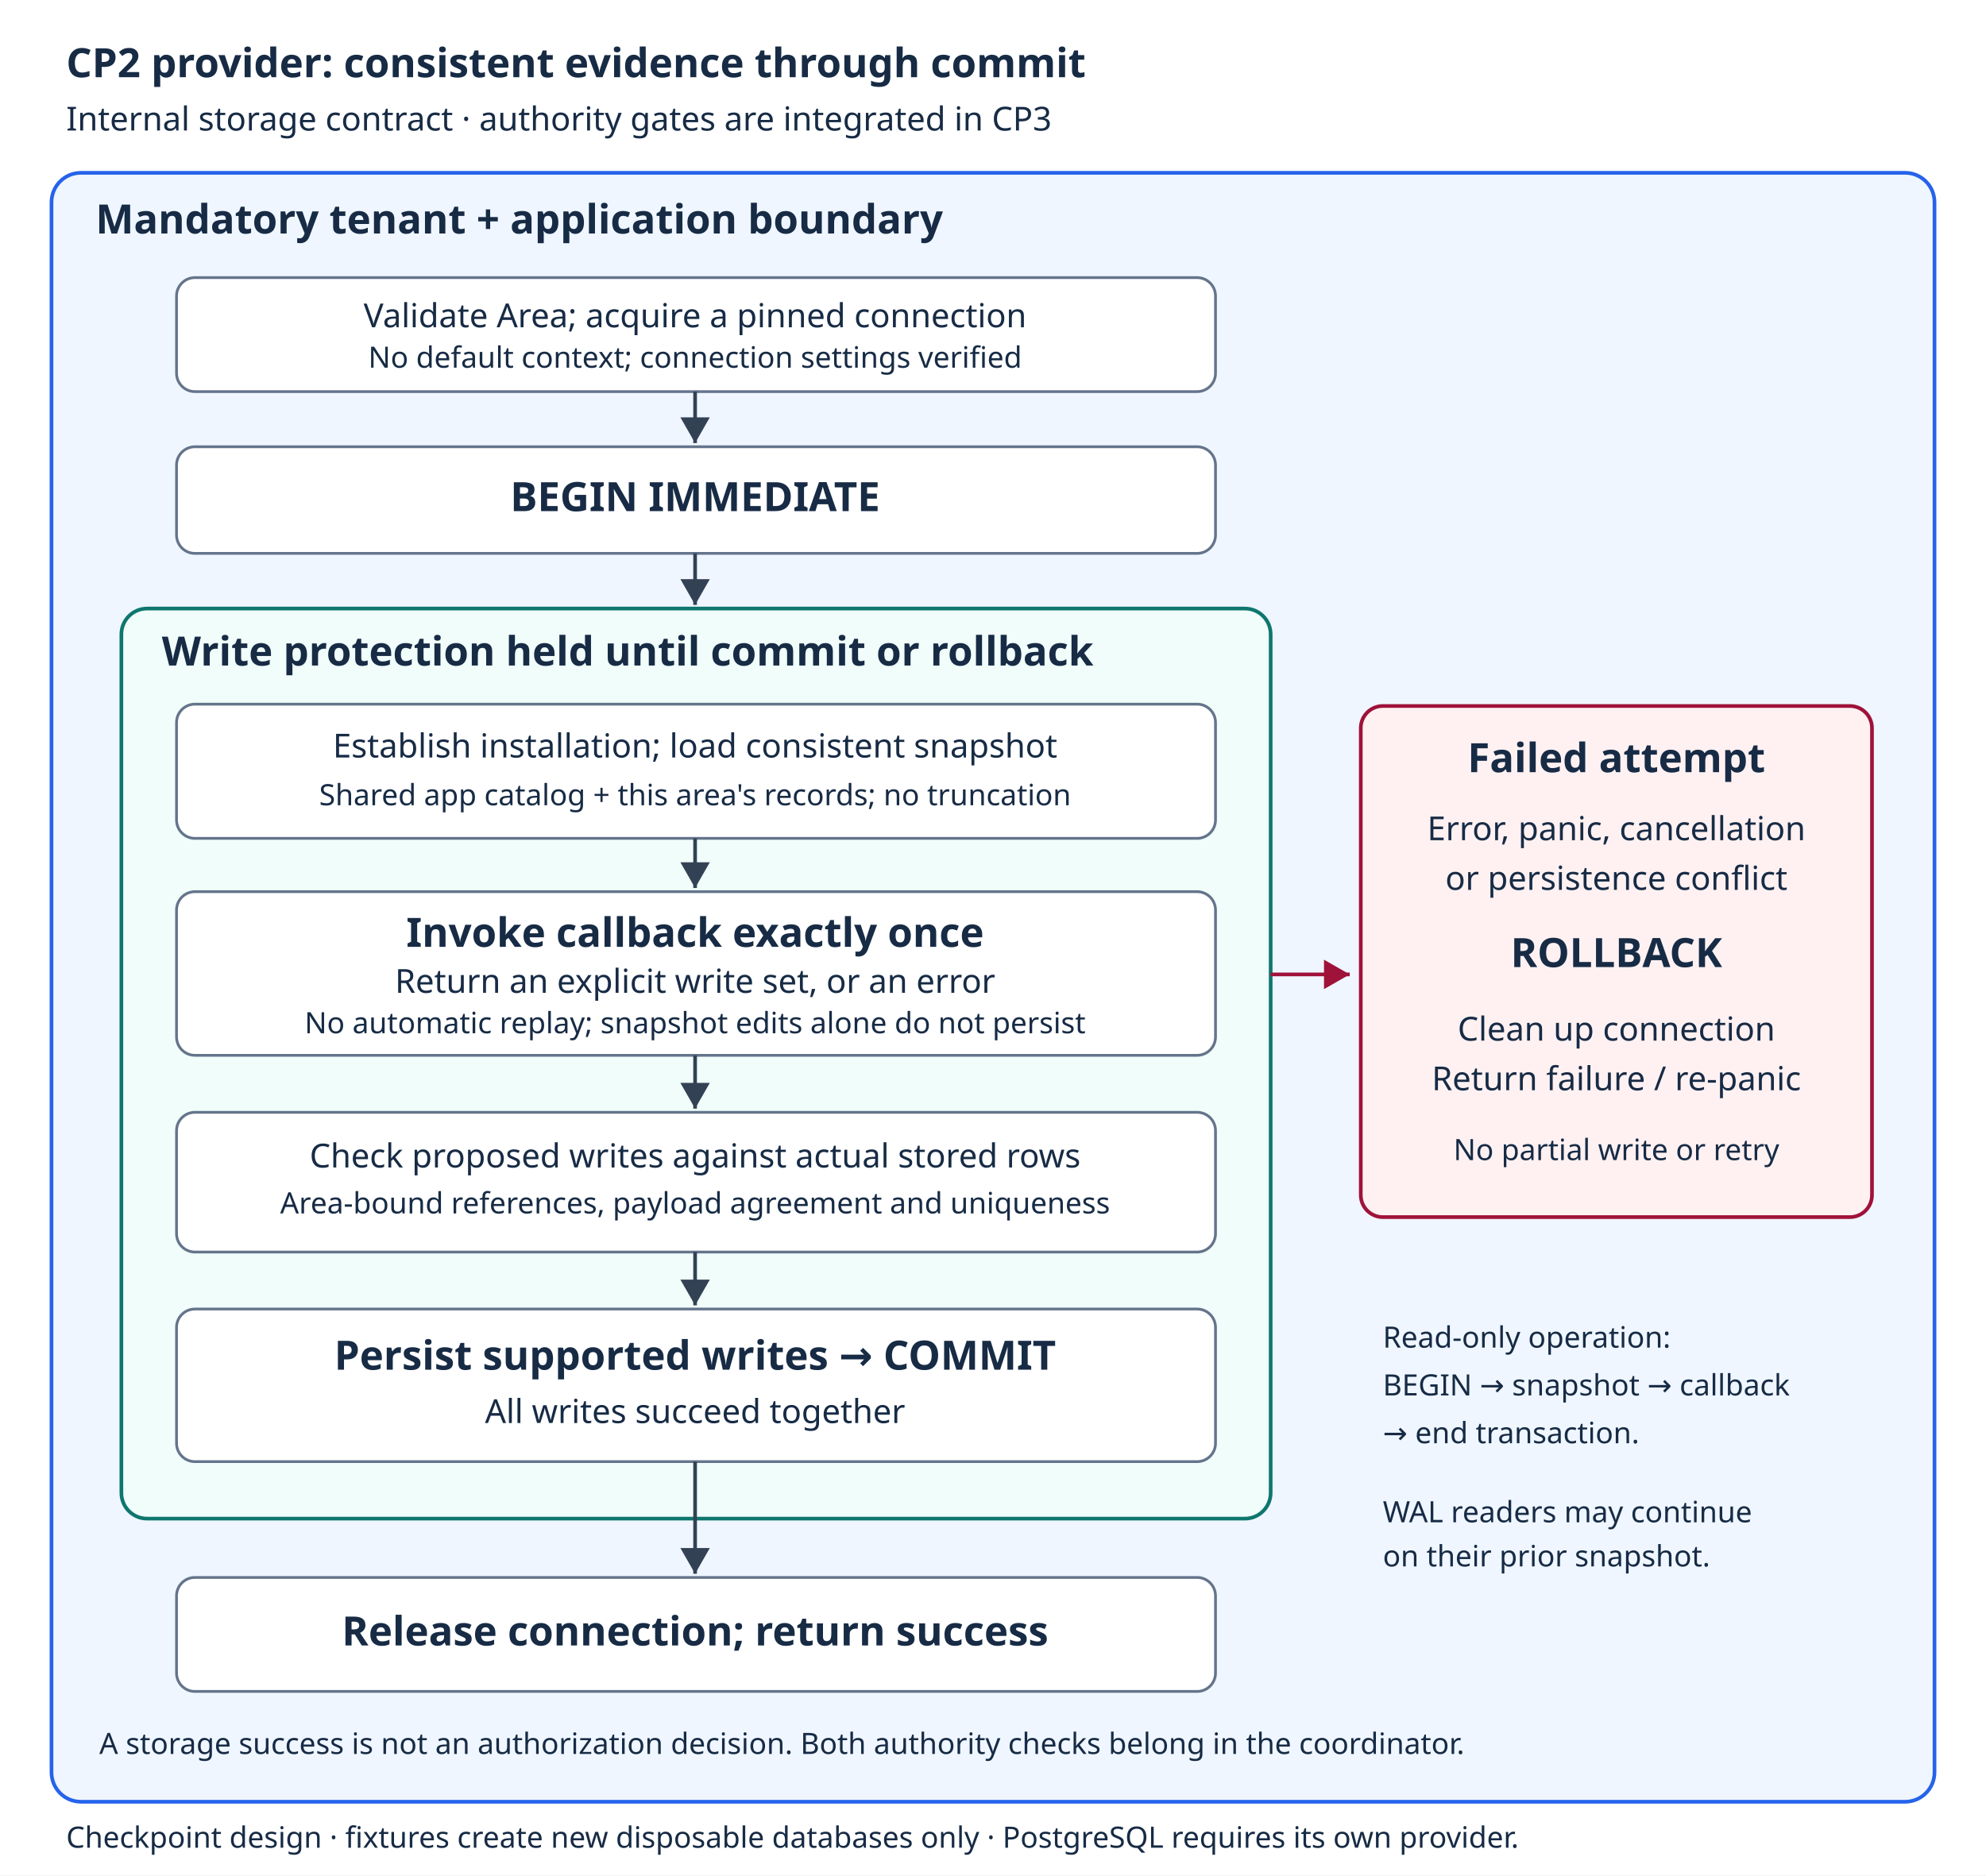
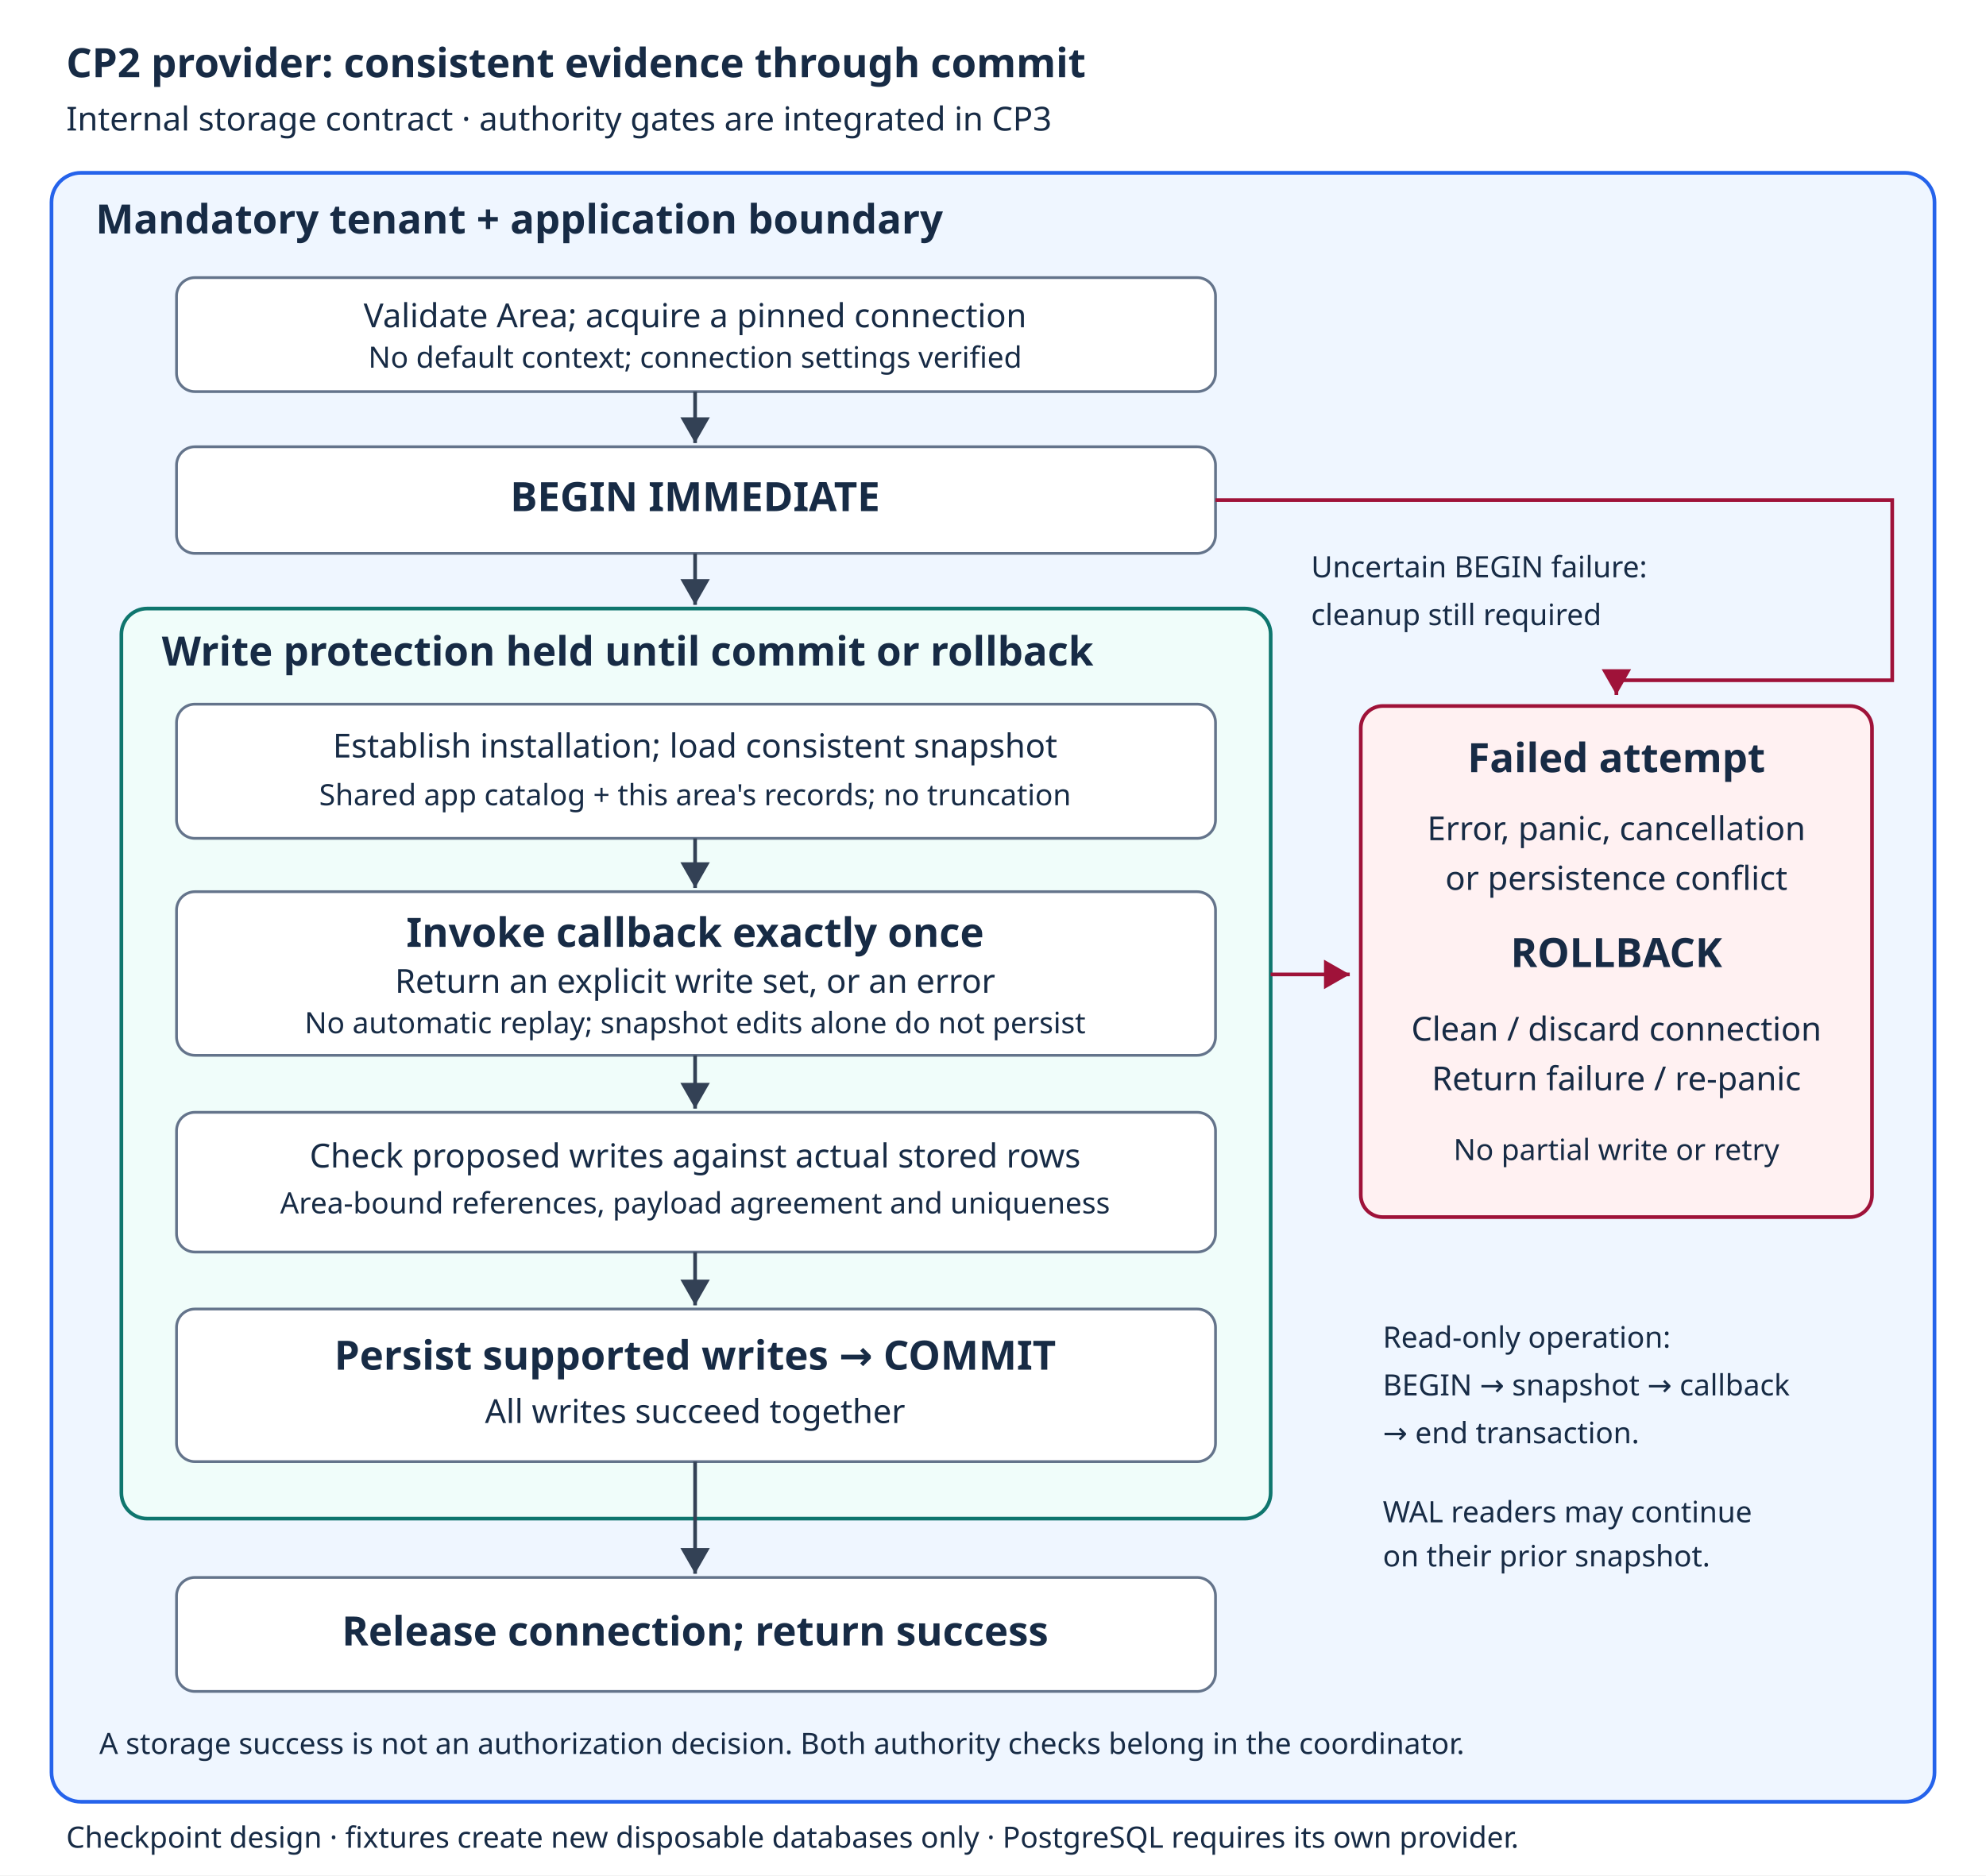
<svg xmlns="http://www.w3.org/2000/svg" width="1080" height="1020" viewBox="0 0 1080 1020" role="img" aria-labelledby="title desc">
  <defs>
    <marker id="arrow" markerWidth="8" markerHeight="8" refX="7" refY="4" orient="auto">
      <path d="M0 0L7 4L0 8Z" fill="#334155" />
    </marker>
    <marker id="red-arrow" markerWidth="8" markerHeight="8" refX="7" refY="4" orient="auto">
      <path d="M0 0L7 4L0 8Z" fill="#9f1239" />
    </marker>
    <style>
      text { font-family: sans-serif; fill: #172b45; }
      .h { font-size: 22px; font-weight: 700; }
      .t { font-size: 18px; }
      .s { font-size: 16px; }
      .box { fill: white; stroke: #64748b; stroke-width: 1.5; rx: 10; }
      .flow { fill: none; stroke: #334155; stroke-width: 2; marker-end: url(#arrow); }
    </style>
  </defs>
  <rect width="1080" height="1020" fill="white" />
  <text x="36" y="42" class="h">CP2 provider: consistent evidence through commit</text>
  <text x="36" y="71" class="t">Internal storage contract · authority gates are integrated in CP3</text>
  <rect x="28" y="94" width="1024" height="886" rx="16" fill="#eff6ff" stroke="#2563eb" stroke-width="2" />
  <text x="52" y="127" class="h">Mandatory tenant + application boundary</text>
  <rect x="96" y="151" width="565" height="62" class="box" />
  <text x="378" y="178" text-anchor="middle" class="t">Validate Area; acquire a pinned connection</text>
  <text x="378" y="200" text-anchor="middle" class="s">No default context; connection settings verified</text>
  <path d="M378 213V241" class="flow" />
  <rect x="96" y="243" width="565" height="58" class="box" />
  <text x="378" y="278" text-anchor="middle" class="h">BEGIN IMMEDIATE</text>
+   <path d="M661 272H1029V370H879V378" fill="none" stroke="#9f1239" stroke-width="2" marker-end="url(#red-arrow)" />
+   <text x="713" y="314" class="s">Uncertain BEGIN failure:</text>
+   <text x="713" y="340" class="s">cleanup still required</text>
  <path d="M378 301V329" class="flow" />
  <rect x="66" y="331" width="625" height="495" rx="14" fill="#f0fdfa" stroke="#0f766e" stroke-width="2" />
  <text x="88" y="362" class="h">Write protection held until commit or rollback</text>
  <rect x="96" y="383" width="565" height="73" class="box" />
  <text x="378" y="412" text-anchor="middle" class="t">Establish installation; load consistent snapshot</text>
  <text x="378" y="438" text-anchor="middle" class="s">Shared app catalog + this area's records; no truncation</text>
  <path d="M378 456V483" class="flow" />
  <rect x="96" y="485" width="565" height="89" class="box" />
  <text x="378" y="515" text-anchor="middle" class="h">Invoke callback exactly once</text>
  <text x="378" y="540" text-anchor="middle" class="t">Return an explicit write set, or an error</text>
  <text x="378" y="562" text-anchor="middle" class="s">No automatic replay; snapshot edits alone do not persist</text>
  <path d="M378 574V603" class="flow" />
  <rect x="96" y="605" width="565" height="76" class="box" />
  <text x="378" y="635" text-anchor="middle" class="t">Check proposed writes against actual stored rows</text>
  <text x="378" y="660" text-anchor="middle" class="s">Area-bound references, payload agreement and uniqueness</text>
  <path d="M378 681V710" class="flow" />
  <rect x="96" y="712" width="565" height="83" class="box" />
  <text x="378" y="745" text-anchor="middle" class="h">Persist supported writes → COMMIT</text>
  <text x="378" y="774" text-anchor="middle" class="t">All writes succeed together</text>
  <path d="M378 795V856" class="flow" />
  <rect x="96" y="858" width="565" height="62" class="box" />
  <text x="378" y="895" text-anchor="middle" class="h">Release connection; return success</text>
  <rect x="740" y="384" width="278" height="278" rx="12" fill="#fff1f2" stroke="#9f1239" stroke-width="2" />
  <text x="879" y="420" text-anchor="middle" class="h">Failed attempt</text>
  <text x="879" y="457" text-anchor="middle" class="t">Error, panic, cancellation</text>
  <text x="879" y="484" text-anchor="middle" class="t">or persistence conflict</text>
  <text x="879" y="526" text-anchor="middle" class="h">ROLLBACK</text>
-   <text x="879" y="566" text-anchor="middle" class="t">Clean up connection</text>
+   <text x="879" y="566" text-anchor="middle" class="t">Clean / discard connection</text>
  <text x="879" y="593" text-anchor="middle" class="t">Return failure / re-panic</text>
  <text x="879" y="631" text-anchor="middle" class="s">No partial write or retry</text>
  <path d="M691 530H734" fill="none" stroke="#9f1239" stroke-width="2" marker-end="url(#red-arrow)" />
  <text x="752" y="733" class="s">Read-only operation:</text>
  <text x="752" y="759" class="s">BEGIN → snapshot → callback</text>
  <text x="752" y="785" class="s">→ end transaction.</text>
  <text x="752" y="828" class="s">WAL readers may continue</text>
  <text x="752" y="852" class="s">on their prior snapshot.</text>
  <text x="54" y="954" class="s">A storage success is not an authorization decision. Both authority checks belong in the coordinator.</text>
  <text x="36" y="1005" class="s">Checkpoint design · fixtures create new disposable databases only · PostgreSQL requires its own provider.</text>
</svg>
